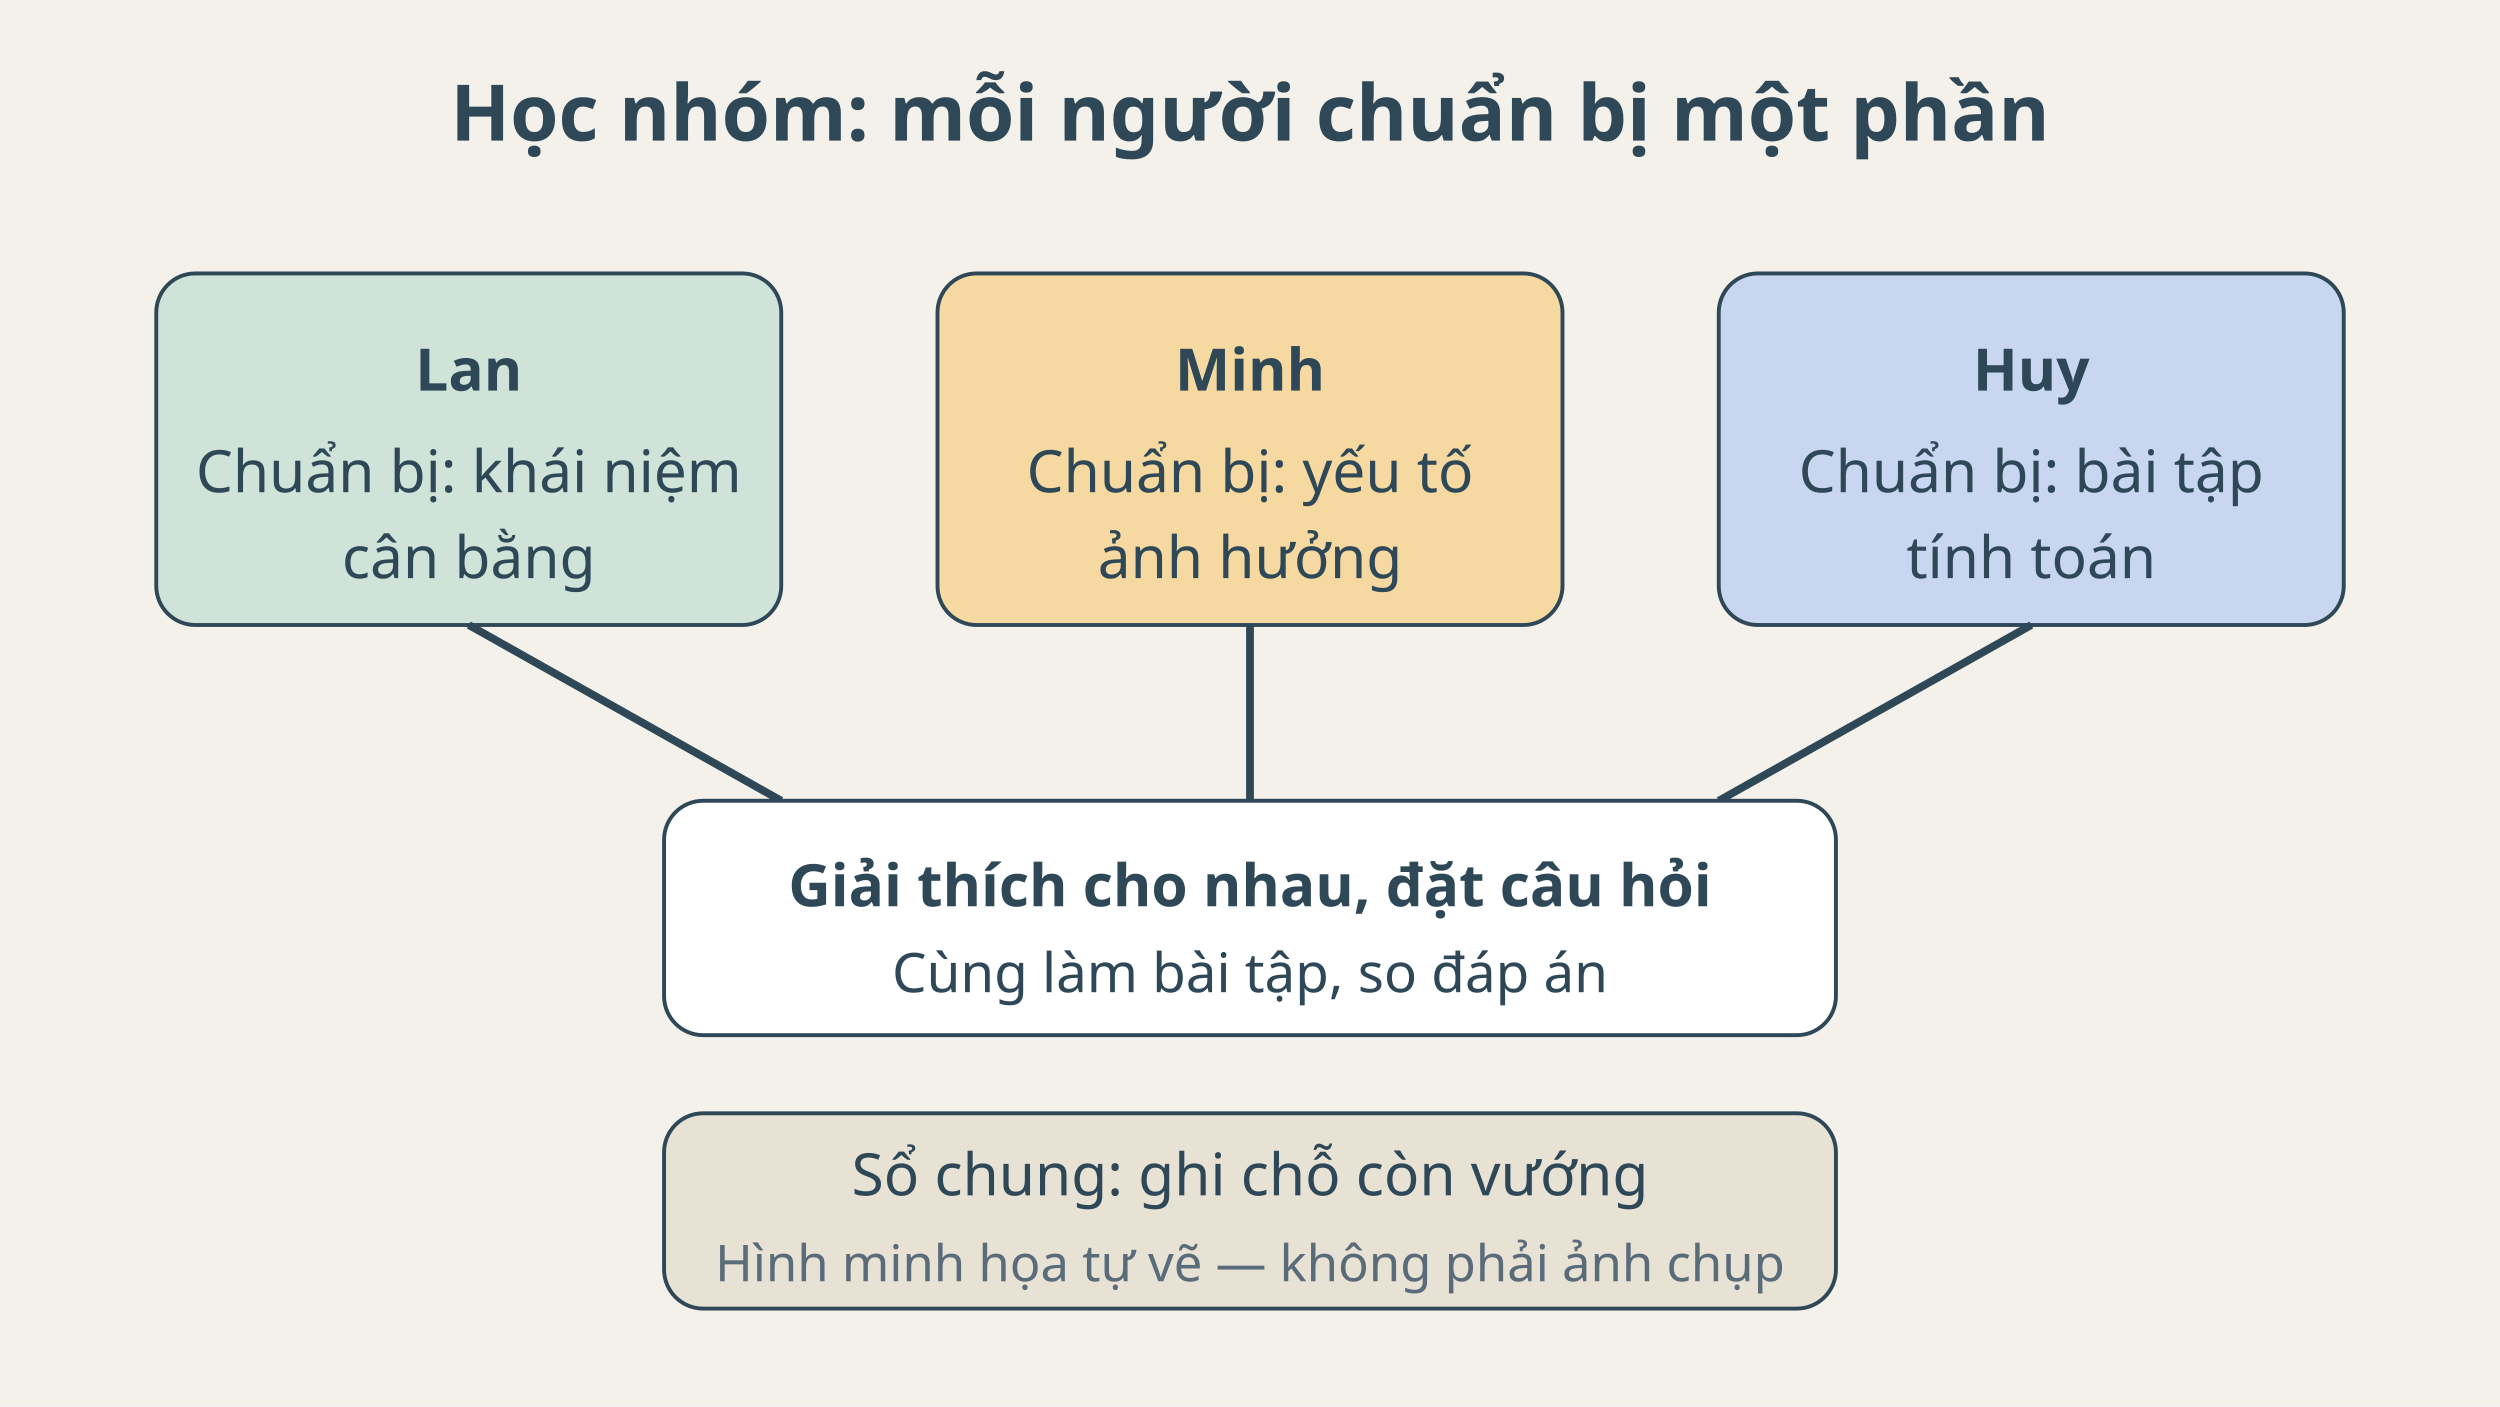
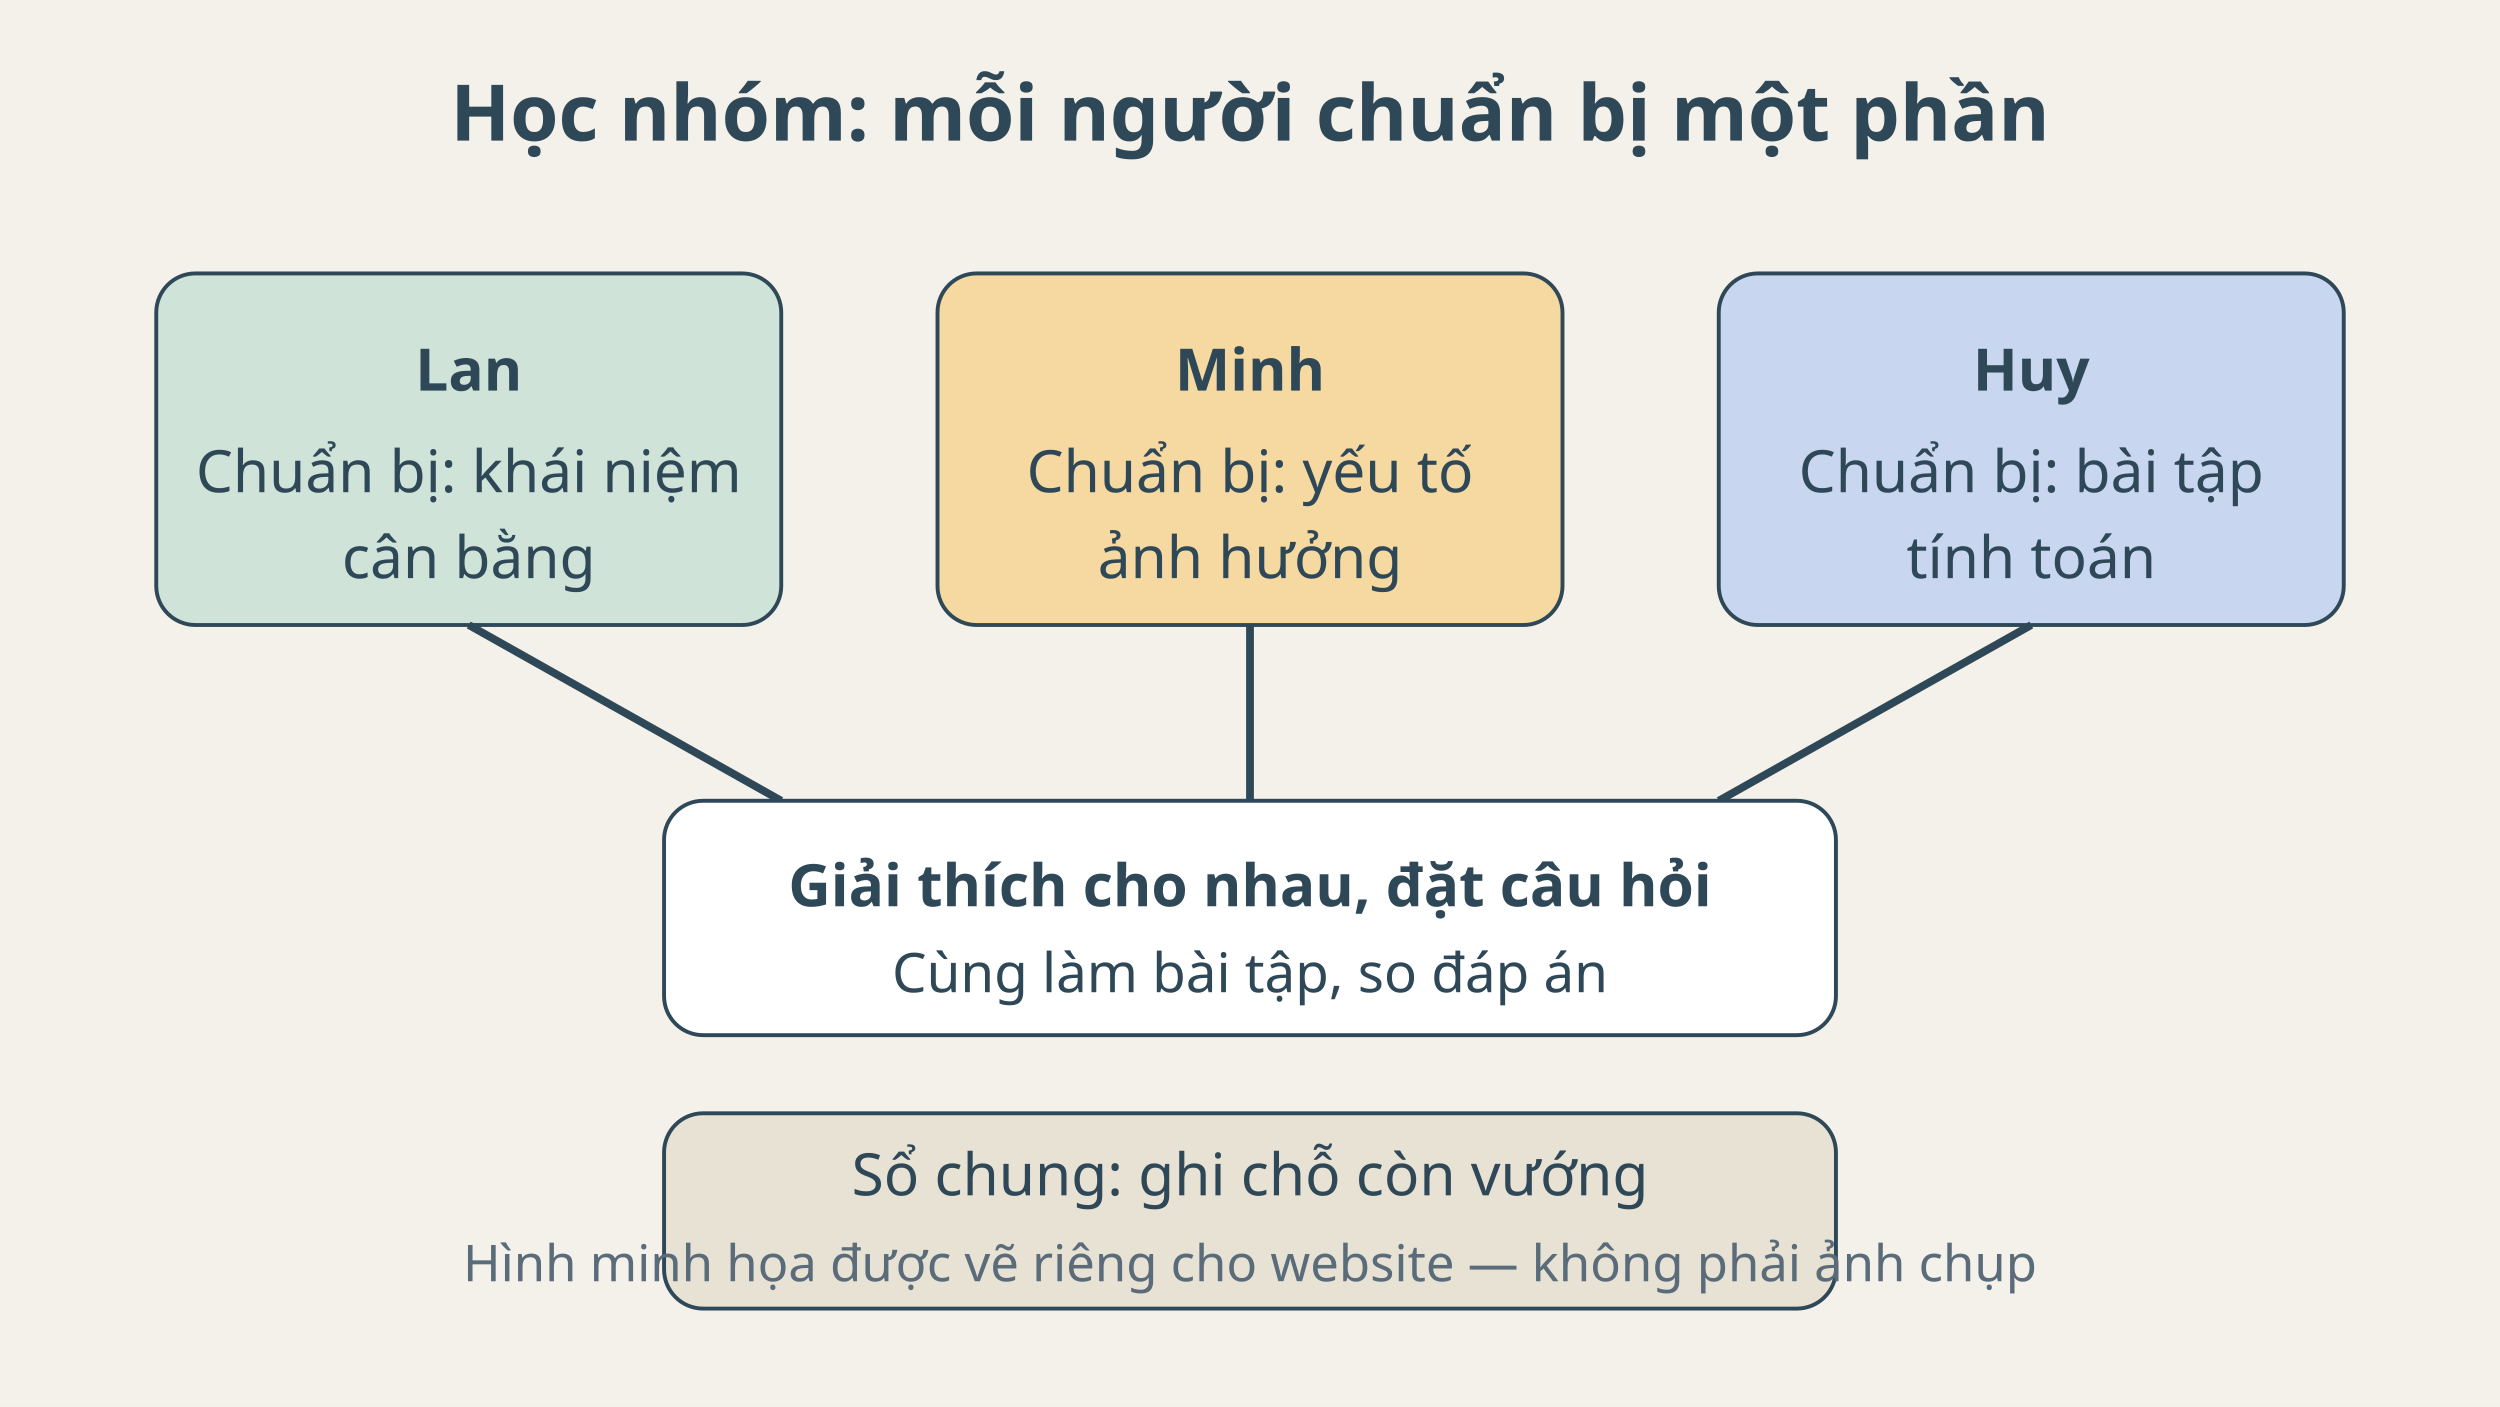
<svg xmlns="http://www.w3.org/2000/svg" width="640" height="360" viewBox="0 0 640 360" role="img" aria-label="Sơ đồ ba học sinh học nhóm: mỗi người chuẩn bị một phần, giải thích cho nhau và ghi chỗ còn vướng vào sổ chung.">
  <rect width="640" height="360" fill="#f4f1ea" />
  <text x="320" y="36" text-anchor="middle" font-family="sans-serif" font-size="20" font-weight="bold" fill="#2f4858">Học nhóm: mỗi người chuẩn bị một phần</text>
  <g font-family="sans-serif" font-size="15" fill="#2f4858">
    <rect x="40" y="70" width="160" height="90" rx="10" fill="#cfe3d8" stroke="#2f4858" />
    <text x="120" y="100" text-anchor="middle" font-weight="bold">Lan</text>
    <text x="120" y="126" text-anchor="middle">Chuẩn bị: khái niệm</text>
    <text x="120" y="148" text-anchor="middle">cân bằng</text>
    <rect x="240" y="70" width="160" height="90" rx="10" fill="#f6d9a0" stroke="#2f4858" />
    <text x="320" y="100" text-anchor="middle" font-weight="bold">Minh</text>
    <text x="320" y="126" text-anchor="middle">Chuẩn bị: yếu tố</text>
    <text x="320" y="148" text-anchor="middle">ảnh hưởng</text>
    <rect x="440" y="70" width="160" height="90" rx="10" fill="#c9d6ef" stroke="#2f4858" />
    <text x="520" y="100" text-anchor="middle" font-weight="bold">Huy</text>
    <text x="520" y="126" text-anchor="middle">Chuẩn bị: bài tập</text>
    <text x="520" y="148" text-anchor="middle">tính toán</text>
  </g>
  <g stroke="#2f4858" stroke-width="2" fill="none">
    <line x1="120" y1="160" x2="200" y2="205" />
    <line x1="320" y1="160" x2="320" y2="205" />
    <line x1="520" y1="160" x2="440" y2="205" />
  </g>
  <rect x="170" y="205" width="300" height="60" rx="10" fill="#ffffff" stroke="#2f4858" />
  <text x="320" y="232" text-anchor="middle" font-family="sans-serif" font-size="15" font-weight="bold" fill="#2f4858">Giải thích cho nhau, đặt câu hỏi</text>
  <text x="320" y="254" text-anchor="middle" font-family="sans-serif" font-size="14" fill="#2f4858">Cùng làm bài tập, so đáp án</text>
  <rect x="170" y="285" width="300" height="50" rx="10" fill="#e8e2d4" stroke="#2f4858" />
  <text x="320" y="306" text-anchor="middle" font-family="sans-serif" font-size="15" fill="#2f4858">Sổ chung: ghi chỗ còn vướng</text>
-   <text x="320" y="328" text-anchor="middle" font-family="sans-serif" font-size="13" fill="#5a6b7a">Hình minh họa tự vẽ — không phải ảnh chụp</text>
+   <text x="320" y="328" text-anchor="middle" font-family="sans-serif" font-size="13" fill="#5a6b7a">Hình minh họa được vẽ riêng cho website — không phải ảnh chụp</text>
</svg>
